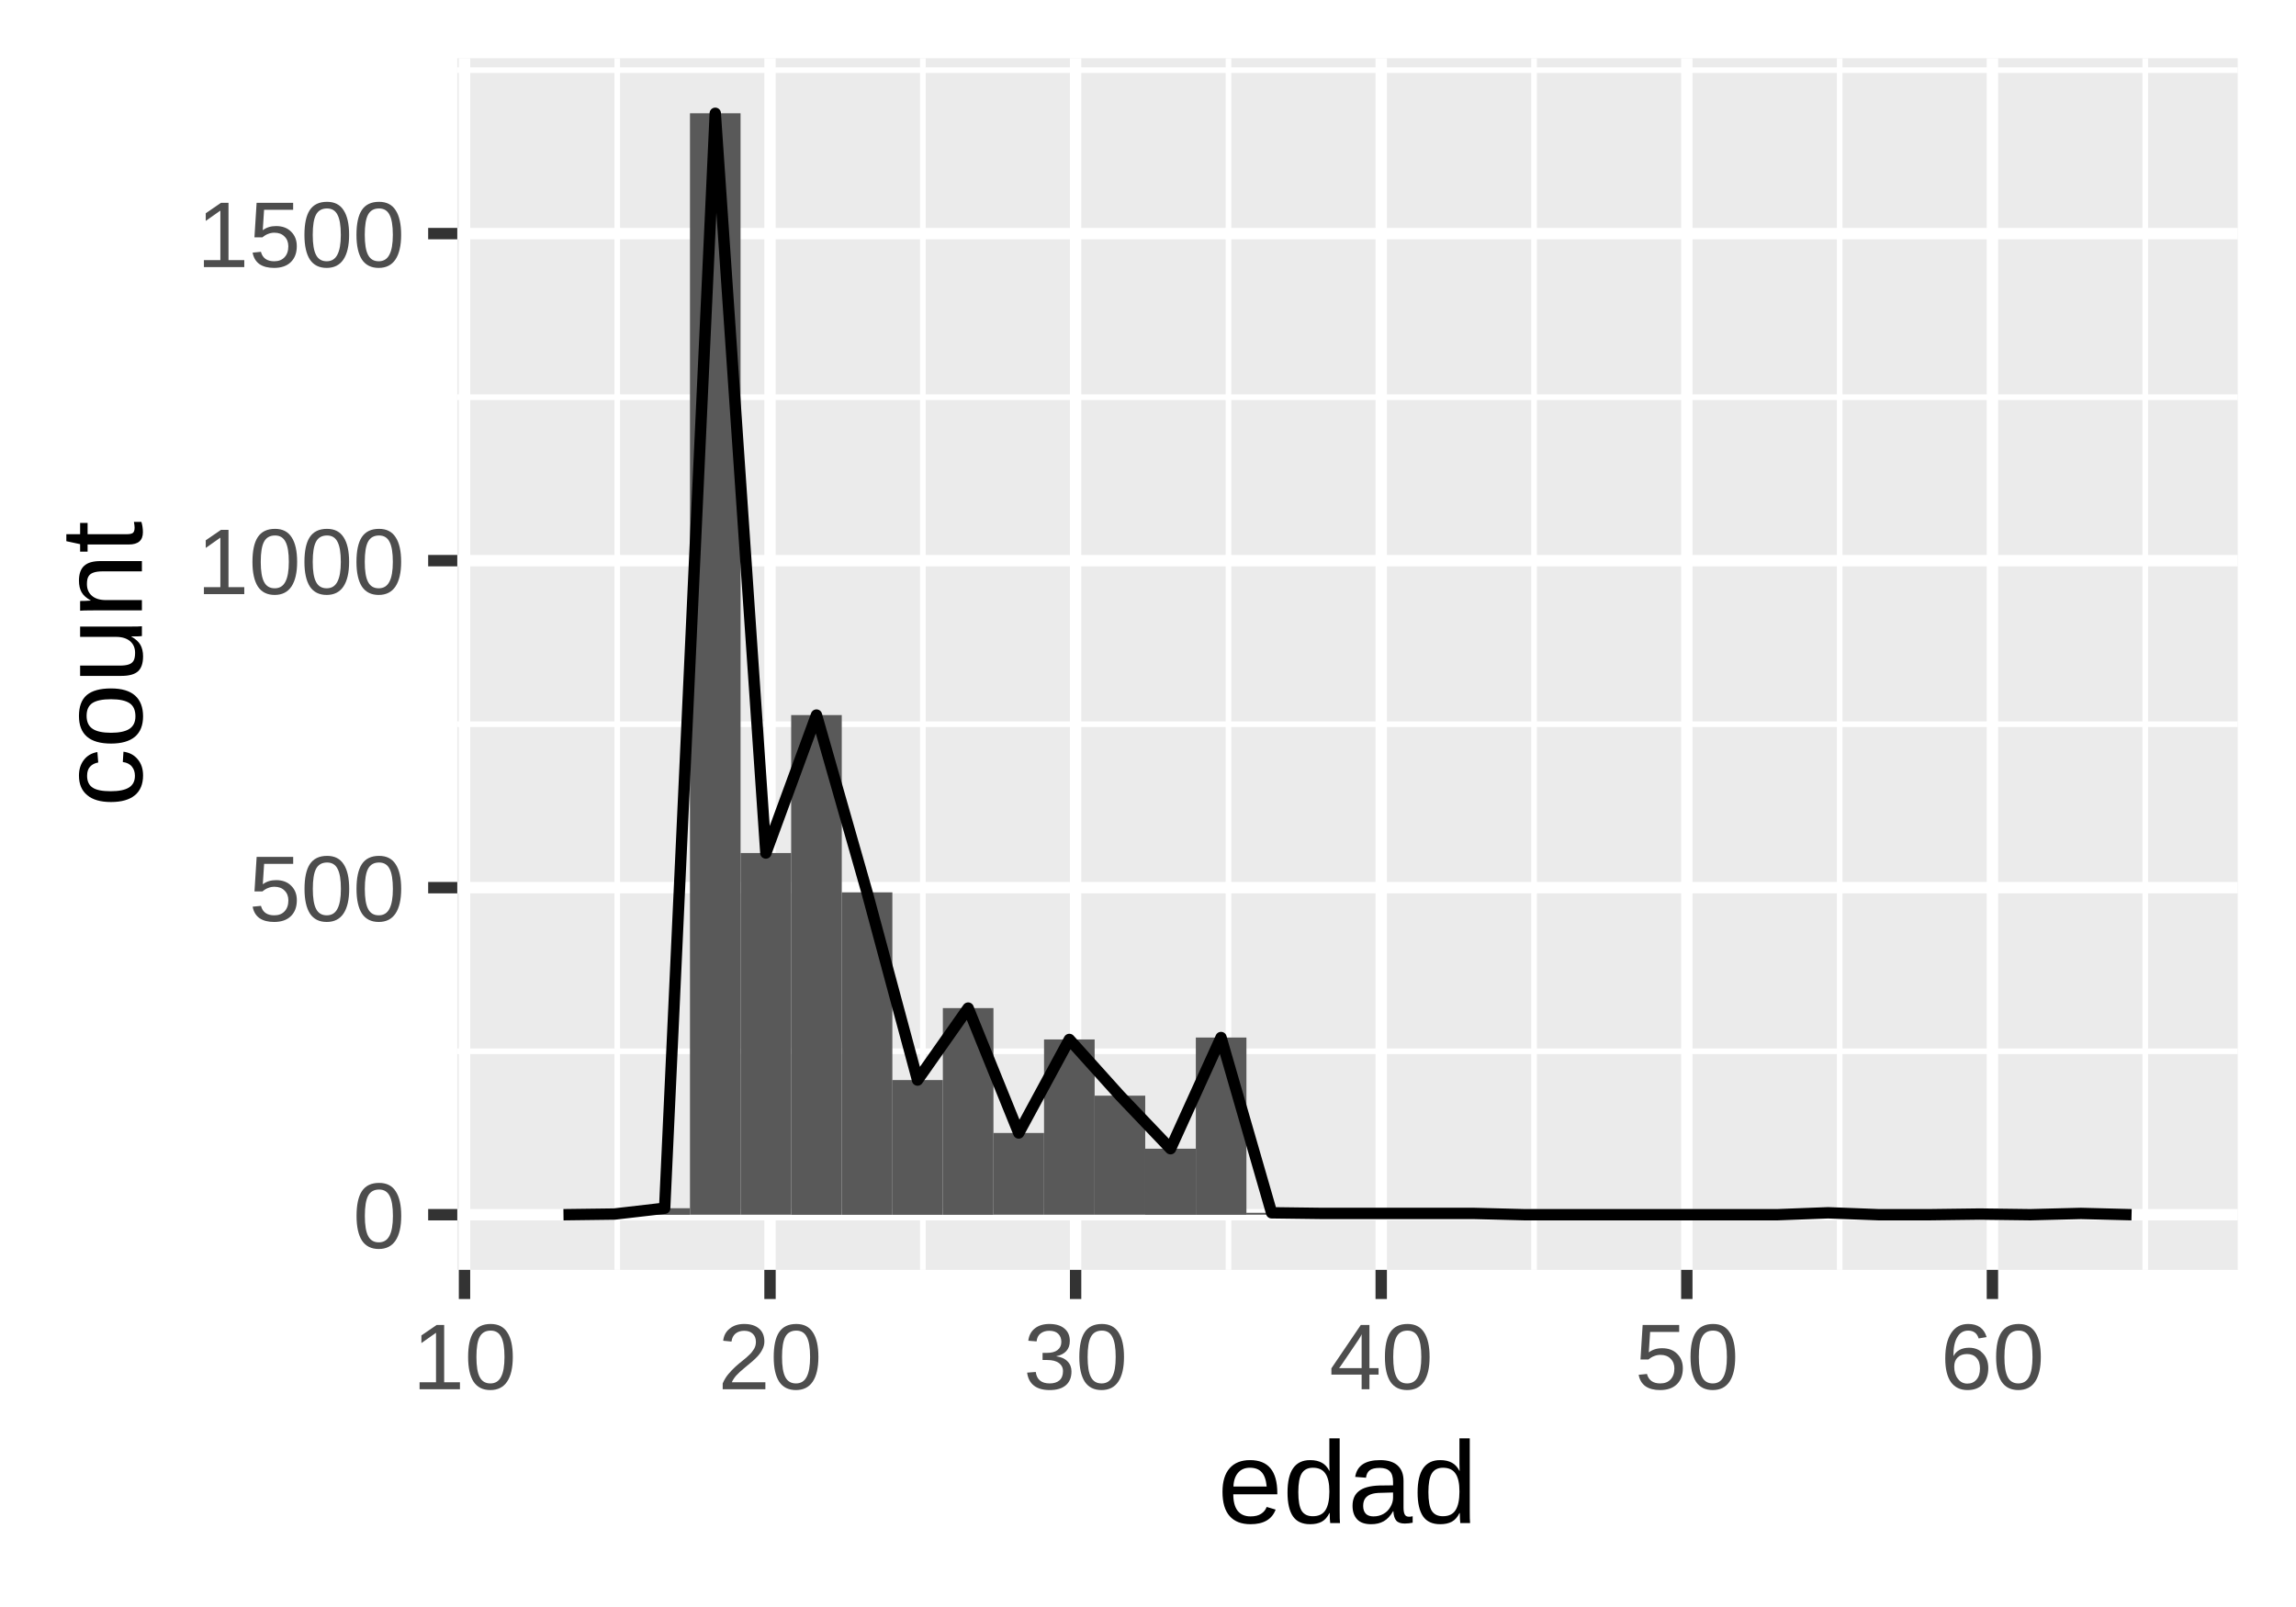
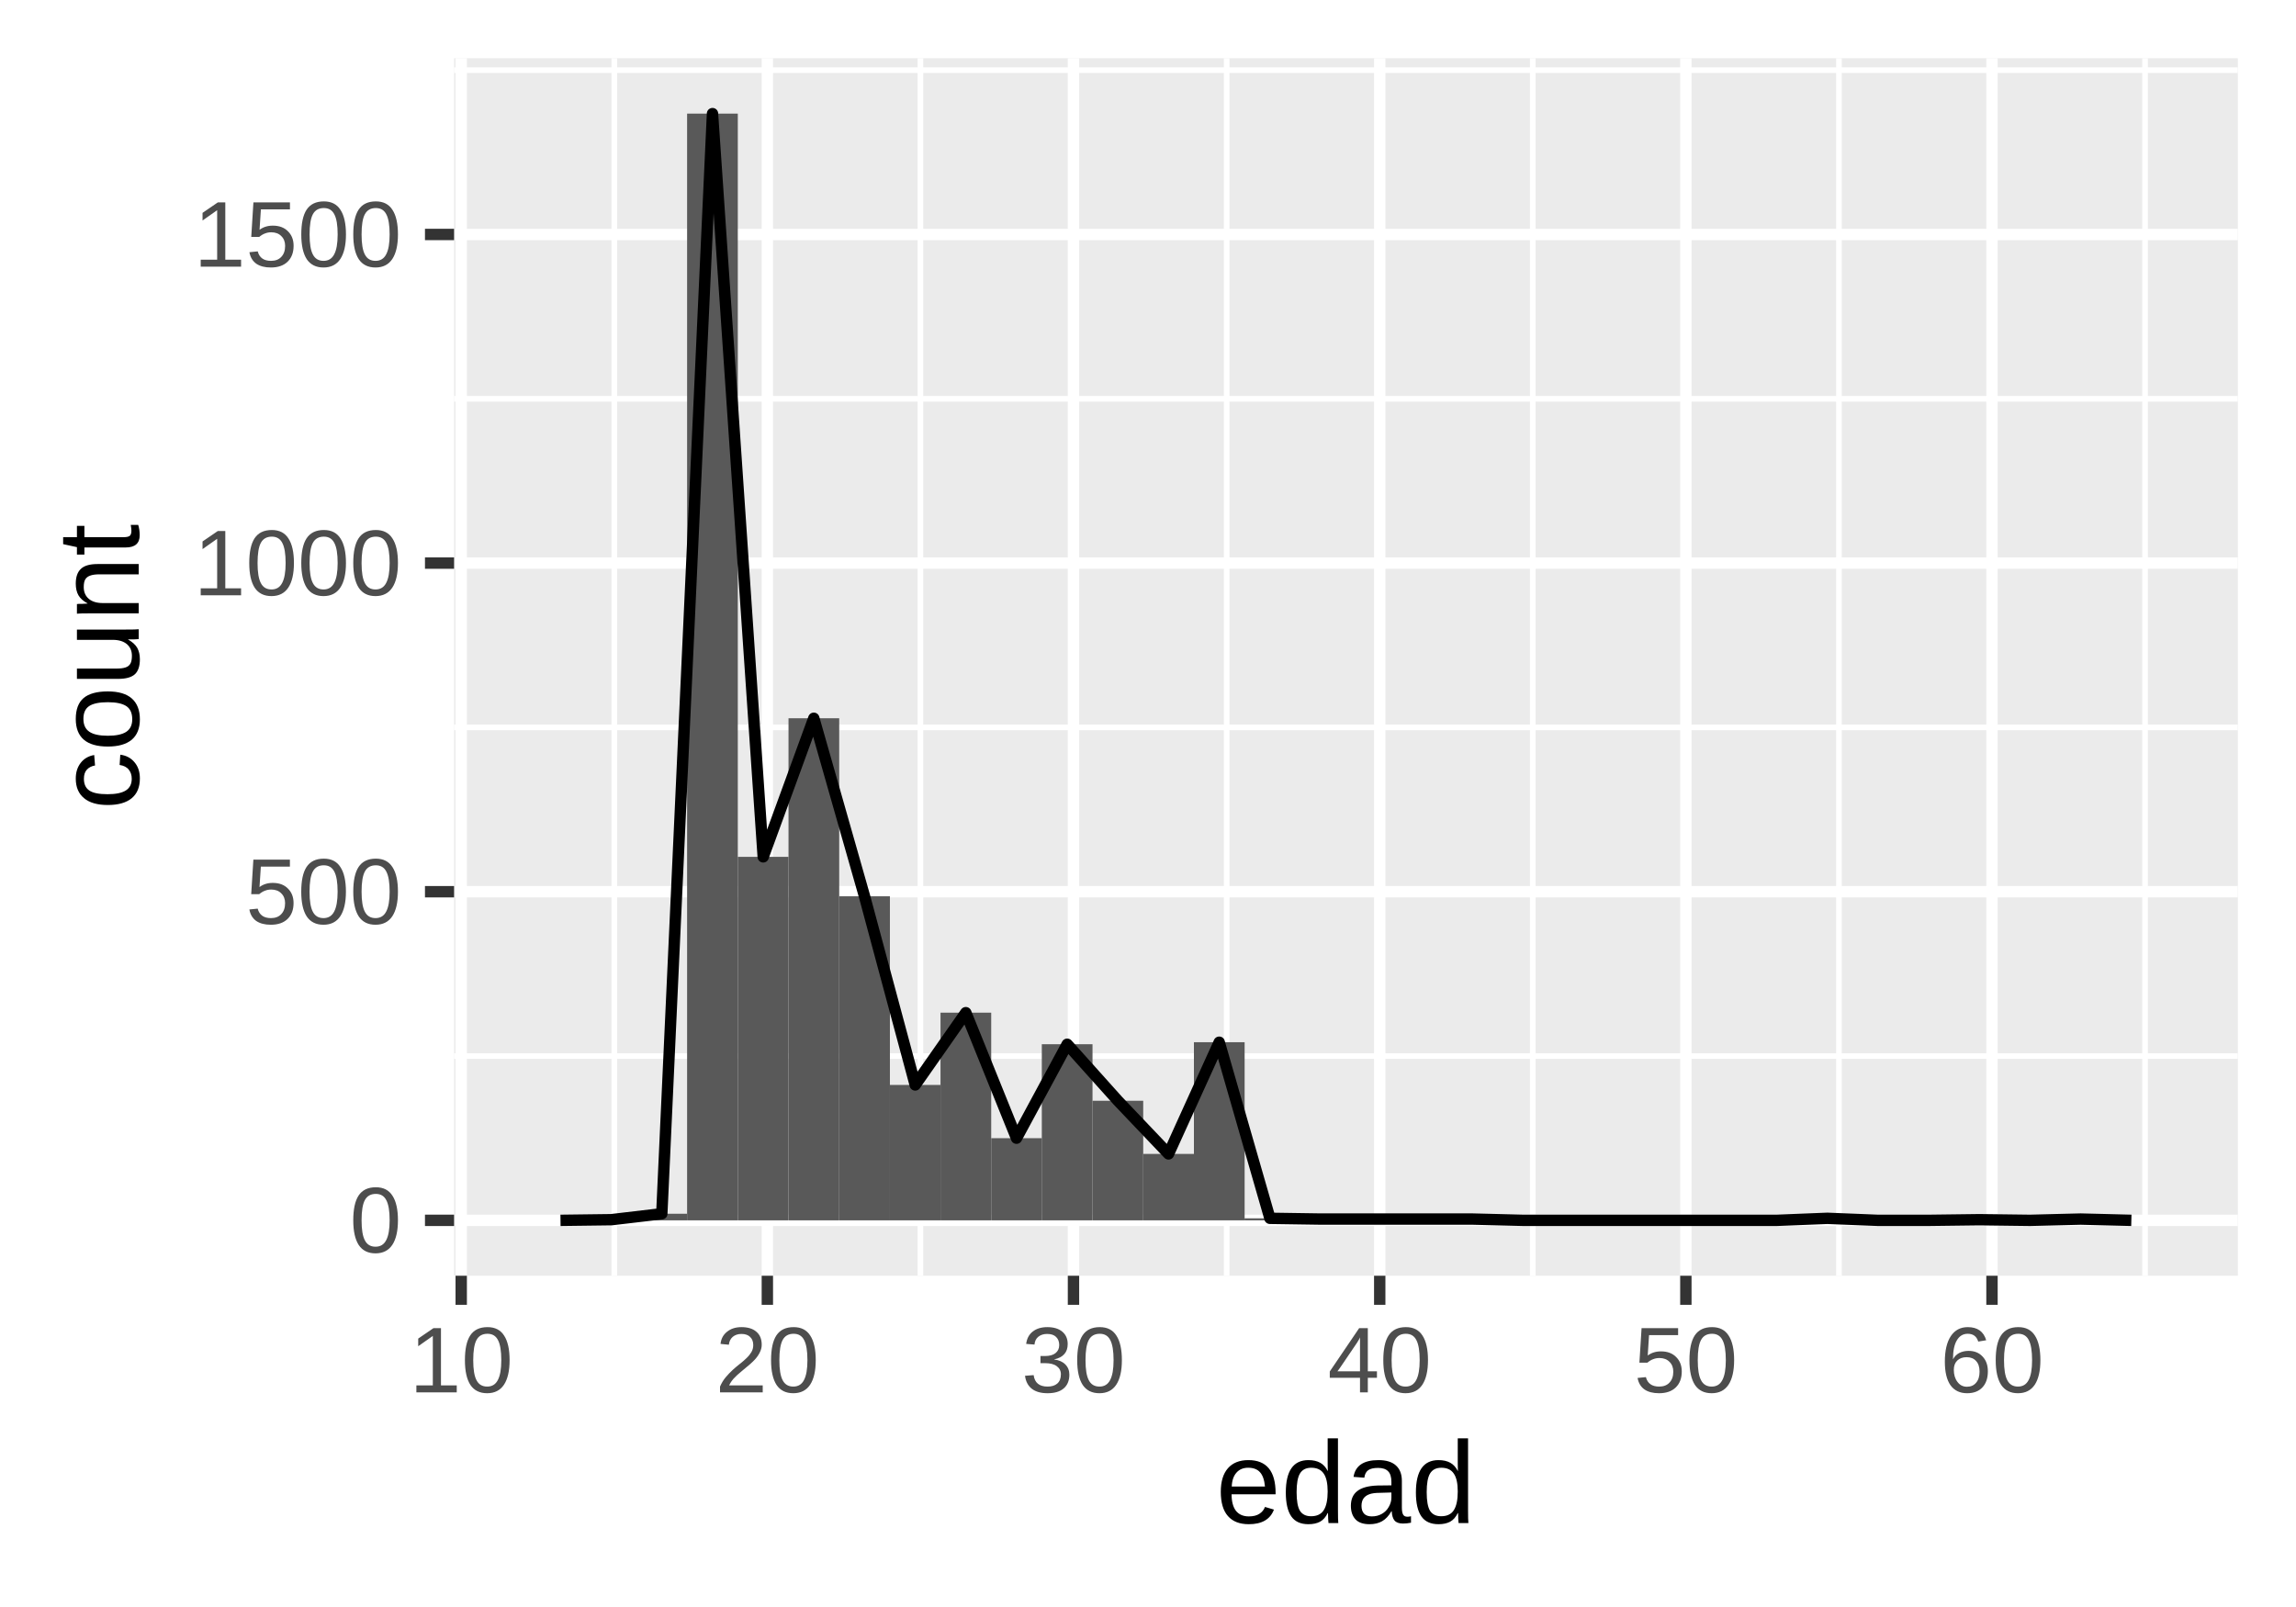
<svg xmlns="http://www.w3.org/2000/svg" viewBox="0 0 216.00 151.20">
  <defs>
    <style type="text/css">
    line, polyline, polygon, path, rect, circle {
      fill: none;
      stroke: #000000;
      stroke-linecap: round;
      stroke-linejoin: round;
      stroke-miterlimit: 10.00;
    }
  </style>
  </defs>
  <rect width="100%" height="100%" style="stroke: none; fill: #FFFFFF;" />
  <rect x="0.00" y="0.00" width="216.00" height="151.20" style="stroke-width: 1.07; stroke: #FFFFFF; fill: #FFFFFF;" />
  <defs>
-     <clipPath id="cpNDMuMDJ8MjEwLjUyfDExOS40OHw1LjQ4">
-       <rect x="43.02" y="5.48" width="167.50" height="114.00" />
+     <clipPath id="cpNDIuNzJ8MjEwLjUyfDEyMC4wM3w1LjQ4">
+       <rect x="42.72" y="5.48" width="167.81" height="114.55" />
    </clipPath>
  </defs>
-   <rect x="43.02" y="5.48" width="167.50" height="114.00" style="stroke-width: 1.07; stroke: none; fill: #EBEBEB;" clip-path="url(#cpNDMuMDJ8MjEwLjUyfDExOS40OHw1LjQ4)" />
-   <polyline points="43.02,98.91 210.52,98.91 " style="stroke-width: 0.53; stroke: #FFFFFF; stroke-linecap: butt;" clip-path="url(#cpNDMuMDJ8MjEwLjUyfDExOS40OHw1LjQ4)" />
-   <polyline points="43.02,68.14 210.52,68.14 " style="stroke-width: 0.53; stroke: #FFFFFF; stroke-linecap: butt;" clip-path="url(#cpNDMuMDJ8MjEwLjUyfDExOS40OHw1LjQ4)" />
-   <polyline points="43.02,37.37 210.52,37.37 " style="stroke-width: 0.53; stroke: #FFFFFF; stroke-linecap: butt;" clip-path="url(#cpNDMuMDJ8MjEwLjUyfDExOS40OHw1LjQ4)" />
-   <polyline points="43.02,6.60 210.52,6.60 " style="stroke-width: 0.53; stroke: #FFFFFF; stroke-linecap: butt;" clip-path="url(#cpNDMuMDJ8MjEwLjUyfDExOS40OHw1LjQ4)" />
-   <polyline points="58.07,119.48 58.07,5.48 " style="stroke-width: 0.53; stroke: #FFFFFF; stroke-linecap: butt;" clip-path="url(#cpNDMuMDJ8MjEwLjUyfDExOS40OHw1LjQ4)" />
-   <polyline points="86.82,119.48 86.82,5.48 " style="stroke-width: 0.53; stroke: #FFFFFF; stroke-linecap: butt;" clip-path="url(#cpNDMuMDJ8MjEwLjUyfDExOS40OHw1LjQ4)" />
-   <polyline points="115.57,119.48 115.57,5.48 " style="stroke-width: 0.53; stroke: #FFFFFF; stroke-linecap: butt;" clip-path="url(#cpNDMuMDJ8MjEwLjUyfDExOS40OHw1LjQ4)" />
-   <polyline points="144.32,119.48 144.32,5.48 " style="stroke-width: 0.53; stroke: #FFFFFF; stroke-linecap: butt;" clip-path="url(#cpNDMuMDJ8MjEwLjUyfDExOS40OHw1LjQ4)" />
-   <polyline points="173.07,119.48 173.07,5.48 " style="stroke-width: 0.53; stroke: #FFFFFF; stroke-linecap: butt;" clip-path="url(#cpNDMuMDJ8MjEwLjUyfDExOS40OHw1LjQ4)" />
-   <polyline points="201.82,119.48 201.82,5.48 " style="stroke-width: 0.53; stroke: #FFFFFF; stroke-linecap: butt;" clip-path="url(#cpNDMuMDJ8MjEwLjUyfDExOS40OHw1LjQ4)" />
-   <polyline points="43.02,114.29 210.52,114.29 " style="stroke-width: 1.07; stroke: #FFFFFF; stroke-linecap: butt;" clip-path="url(#cpNDMuMDJ8MjEwLjUyfDExOS40OHw1LjQ4)" />
-   <polyline points="43.02,83.52 210.52,83.52 " style="stroke-width: 1.07; stroke: #FFFFFF; stroke-linecap: butt;" clip-path="url(#cpNDMuMDJ8MjEwLjUyfDExOS40OHw1LjQ4)" />
-   <polyline points="43.02,52.75 210.52,52.75 " style="stroke-width: 1.07; stroke: #FFFFFF; stroke-linecap: butt;" clip-path="url(#cpNDMuMDJ8MjEwLjUyfDExOS40OHw1LjQ4)" />
-   <polyline points="43.02,21.98 210.52,21.98 " style="stroke-width: 1.07; stroke: #FFFFFF; stroke-linecap: butt;" clip-path="url(#cpNDMuMDJ8MjEwLjUyfDExOS40OHw1LjQ4)" />
-   <polyline points="43.70,119.48 43.70,5.48 " style="stroke-width: 1.07; stroke: #FFFFFF; stroke-linecap: butt;" clip-path="url(#cpNDMuMDJ8MjEwLjUyfDExOS40OHw1LjQ4)" />
-   <polyline points="72.44,119.48 72.44,5.48 " style="stroke-width: 1.07; stroke: #FFFFFF; stroke-linecap: butt;" clip-path="url(#cpNDMuMDJ8MjEwLjUyfDExOS40OHw1LjQ4)" />
-   <polyline points="101.19,119.48 101.19,5.48 " style="stroke-width: 1.07; stroke: #FFFFFF; stroke-linecap: butt;" clip-path="url(#cpNDMuMDJ8MjEwLjUyfDExOS40OHw1LjQ4)" />
-   <polyline points="129.94,119.48 129.94,5.48 " style="stroke-width: 1.07; stroke: #FFFFFF; stroke-linecap: butt;" clip-path="url(#cpNDMuMDJ8MjEwLjUyfDExOS40OHw1LjQ4)" />
-   <polyline points="158.69,119.48 158.69,5.48 " style="stroke-width: 1.07; stroke: #FFFFFF; stroke-linecap: butt;" clip-path="url(#cpNDMuMDJ8MjEwLjUyfDExOS40OHw1LjQ4)" />
-   <polyline points="187.44,119.48 187.44,5.48 " style="stroke-width: 1.07; stroke: #FFFFFF; stroke-linecap: butt;" clip-path="url(#cpNDMuMDJ8MjEwLjUyfDExOS40OHw1LjQ4)" />
-   <rect x="55.39" y="114.23" width="4.76" height="0.06" style="stroke-width: 1.07; stroke: none; stroke-linecap: square; stroke-linejoin: miter; fill: #595959;" clip-path="url(#cpNDMuMDJ8MjEwLjUyfDExOS40OHw1LjQ4)" />
-   <rect x="60.15" y="113.68" width="4.76" height="0.62" style="stroke-width: 1.07; stroke: none; stroke-linecap: square; stroke-linejoin: miter; fill: #595959;" clip-path="url(#cpNDMuMDJ8MjEwLjUyfDExOS40OHw1LjQ4)" />
-   <rect x="64.91" y="10.66" width="4.76" height="103.63" style="stroke-width: 1.07; stroke: none; stroke-linecap: square; stroke-linejoin: miter; fill: #595959;" clip-path="url(#cpNDMuMDJ8MjEwLjUyfDExOS40OHw1LjQ4)" />
-   <rect x="69.67" y="80.26" width="4.76" height="34.03" style="stroke-width: 1.07; stroke: none; stroke-linecap: square; stroke-linejoin: miter; fill: #595959;" clip-path="url(#cpNDMuMDJ8MjEwLjUyfDExOS40OHw1LjQ4)" />
-   <rect x="74.43" y="67.28" width="4.76" height="47.02" style="stroke-width: 1.07; stroke: none; stroke-linecap: square; stroke-linejoin: miter; fill: #595959;" clip-path="url(#cpNDMuMDJ8MjEwLjUyfDExOS40OHw1LjQ4)" />
-   <rect x="79.19" y="83.96" width="4.76" height="30.34" style="stroke-width: 1.07; stroke: none; stroke-linecap: square; stroke-linejoin: miter; fill: #595959;" clip-path="url(#cpNDMuMDJ8MjEwLjUyfDExOS40OHw1LjQ4)" />
-   <rect x="83.94" y="101.62" width="4.76" height="12.68" style="stroke-width: 1.07; stroke: none; stroke-linecap: square; stroke-linejoin: miter; fill: #595959;" clip-path="url(#cpNDMuMDJ8MjEwLjUyfDExOS40OHw1LjQ4)" />
-   <rect x="88.70" y="94.85" width="4.76" height="19.45" style="stroke-width: 1.07; stroke: none; stroke-linecap: square; stroke-linejoin: miter; fill: #595959;" clip-path="url(#cpNDMuMDJ8MjEwLjUyfDExOS40OHw1LjQ4)" />
-   <rect x="93.46" y="106.60" width="4.76" height="7.69" style="stroke-width: 1.07; stroke: none; stroke-linecap: square; stroke-linejoin: miter; fill: #595959;" clip-path="url(#cpNDMuMDJ8MjEwLjUyfDExOS40OHw1LjQ4)" />
-   <rect x="98.22" y="97.80" width="4.76" height="16.49" style="stroke-width: 1.07; stroke: none; stroke-linecap: square; stroke-linejoin: miter; fill: #595959;" clip-path="url(#cpNDMuMDJ8MjEwLjUyfDExOS40OHw1LjQ4)" />
-   <rect x="102.98" y="103.09" width="4.76" height="11.20" style="stroke-width: 1.07; stroke: none; stroke-linecap: square; stroke-linejoin: miter; fill: #595959;" clip-path="url(#cpNDMuMDJ8MjEwLjUyfDExOS40OHw1LjQ4)" />
-   <rect x="107.74" y="108.08" width="4.76" height="6.22" style="stroke-width: 1.07; stroke: none; stroke-linecap: square; stroke-linejoin: miter; fill: #595959;" clip-path="url(#cpNDMuMDJ8MjEwLjUyfDExOS40OHw1LjQ4)" />
-   <rect x="112.50" y="97.62" width="4.76" height="16.68" style="stroke-width: 1.07; stroke: none; stroke-linecap: square; stroke-linejoin: miter; fill: #595959;" clip-path="url(#cpNDMuMDJ8MjEwLjUyfDExOS40OHw1LjQ4)" />
-   <rect x="117.25" y="114.11" width="4.76" height="0.18" style="stroke-width: 1.07; stroke: none; stroke-linecap: square; stroke-linejoin: miter; fill: #595959;" clip-path="url(#cpNDMuMDJ8MjEwLjUyfDExOS40OHw1LjQ4)" />
-   <rect x="122.01" y="114.17" width="4.76" height="0.12" style="stroke-width: 1.07; stroke: none; stroke-linecap: square; stroke-linejoin: miter; fill: #595959;" clip-path="url(#cpNDMuMDJ8MjEwLjUyfDExOS40OHw1LjQ4)" />
-   <rect x="126.77" y="114.17" width="4.76" height="0.12" style="stroke-width: 1.07; stroke: none; stroke-linecap: square; stroke-linejoin: miter; fill: #595959;" clip-path="url(#cpNDMuMDJ8MjEwLjUyfDExOS40OHw1LjQ4)" />
-   <rect x="131.53" y="114.17" width="4.76" height="0.12" style="stroke-width: 1.07; stroke: none; stroke-linecap: square; stroke-linejoin: miter; fill: #595959;" clip-path="url(#cpNDMuMDJ8MjEwLjUyfDExOS40OHw1LjQ4)" />
-   <rect x="136.29" y="114.17" width="4.76" height="0.12" style="stroke-width: 1.07; stroke: none; stroke-linecap: square; stroke-linejoin: miter; fill: #595959;" clip-path="url(#cpNDMuMDJ8MjEwLjUyfDExOS40OHw1LjQ4)" />
-   <rect x="141.05" y="114.29" width="4.76" height="0.00" style="stroke-width: 1.07; stroke: none; stroke-linecap: square; stroke-linejoin: miter; fill: #595959;" clip-path="url(#cpNDMuMDJ8MjEwLjUyfDExOS40OHw1LjQ4)" />
-   <rect x="145.80" y="114.29" width="4.76" height="0.00" style="stroke-width: 1.07; stroke: none; stroke-linecap: square; stroke-linejoin: miter; fill: #595959;" clip-path="url(#cpNDMuMDJ8MjEwLjUyfDExOS40OHw1LjQ4)" />
-   <rect x="150.56" y="114.29" width="4.76" height="0.00" style="stroke-width: 1.07; stroke: none; stroke-linecap: square; stroke-linejoin: miter; fill: #595959;" clip-path="url(#cpNDMuMDJ8MjEwLjUyfDExOS40OHw1LjQ4)" />
-   <rect x="155.32" y="114.29" width="4.76" height="0.00" style="stroke-width: 1.07; stroke: none; stroke-linecap: square; stroke-linejoin: miter; fill: #595959;" clip-path="url(#cpNDMuMDJ8MjEwLjUyfDExOS40OHw1LjQ4)" />
-   <rect x="160.08" y="114.29" width="4.76" height="0.00" style="stroke-width: 1.07; stroke: none; stroke-linecap: square; stroke-linejoin: miter; fill: #595959;" clip-path="url(#cpNDMuMDJ8MjEwLjUyfDExOS40OHw1LjQ4)" />
-   <rect x="164.84" y="114.29" width="4.76" height="0.00" style="stroke-width: 1.07; stroke: none; stroke-linecap: square; stroke-linejoin: miter; fill: #595959;" clip-path="url(#cpNDMuMDJ8MjEwLjUyfDExOS40OHw1LjQ4)" />
-   <rect x="169.60" y="114.11" width="4.76" height="0.18" style="stroke-width: 1.07; stroke: none; stroke-linecap: square; stroke-linejoin: miter; fill: #595959;" clip-path="url(#cpNDMuMDJ8MjEwLjUyfDExOS40OHw1LjQ4)" />
-   <rect x="174.36" y="114.29" width="4.76" height="0.00" style="stroke-width: 1.07; stroke: none; stroke-linecap: square; stroke-linejoin: miter; fill: #595959;" clip-path="url(#cpNDMuMDJ8MjEwLjUyfDExOS40OHw1LjQ4)" />
-   <rect x="179.11" y="114.29" width="4.76" height="0.00" style="stroke-width: 1.07; stroke: none; stroke-linecap: square; stroke-linejoin: miter; fill: #595959;" clip-path="url(#cpNDMuMDJ8MjEwLjUyfDExOS40OHw1LjQ4)" />
-   <rect x="183.87" y="114.23" width="4.76" height="0.06" style="stroke-width: 1.07; stroke: none; stroke-linecap: square; stroke-linejoin: miter; fill: #595959;" clip-path="url(#cpNDMuMDJ8MjEwLjUyfDExOS40OHw1LjQ4)" />
-   <rect x="188.63" y="114.29" width="4.76" height="0.00" style="stroke-width: 1.07; stroke: none; stroke-linecap: square; stroke-linejoin: miter; fill: #595959;" clip-path="url(#cpNDMuMDJ8MjEwLjUyfDExOS40OHw1LjQ4)" />
-   <rect x="193.39" y="114.17" width="4.76" height="0.12" style="stroke-width: 1.07; stroke: none; stroke-linecap: square; stroke-linejoin: miter; fill: #595959;" clip-path="url(#cpNDMuMDJ8MjEwLjUyfDExOS40OHw1LjQ4)" />
-   <polyline points="53.01,114.29 57.77,114.23 62.53,113.68 67.29,10.66 72.05,80.26 76.81,67.28 81.57,83.96 86.32,101.62 91.08,94.85 95.84,106.60 100.60,97.80 105.36,103.09 110.12,108.08 114.87,97.62 119.63,114.11 124.39,114.17 129.15,114.17 133.91,114.17 138.67,114.17 143.43,114.29 148.18,114.29 152.94,114.29 157.70,114.29 162.46,114.29 167.22,114.29 171.98,114.11 176.74,114.29 181.49,114.29 186.25,114.23 191.01,114.29 195.77,114.17 200.53,114.29 " style="stroke-width: 1.07; stroke-linecap: butt;" clip-path="url(#cpNDMuMDJ8MjEwLjUyfDExOS40OHw1LjQ4)" />
+   <rect x="42.72" y="5.48" width="167.81" height="114.55" style="stroke-width: 1.07; stroke: none; fill: #EBEBEB;" clip-path="url(#cpNDIuNzJ8MjEwLjUyfDEyMC4wM3w1LjQ4)" />
+   <polyline points="42.72,99.36 210.52,99.36 " style="stroke-width: 0.53; stroke: #FFFFFF; stroke-linecap: butt;" clip-path="url(#cpNDIuNzJ8MjEwLjUyfDEyMC4wM3w1LjQ4)" />
+   <polyline points="42.72,68.44 210.52,68.44 " style="stroke-width: 0.53; stroke: #FFFFFF; stroke-linecap: butt;" clip-path="url(#cpNDIuNzJ8MjEwLjUyfDEyMC4wM3w1LjQ4)" />
+   <polyline points="42.72,37.52 210.52,37.52 " style="stroke-width: 0.53; stroke: #FFFFFF; stroke-linecap: butt;" clip-path="url(#cpNDIuNzJ8MjEwLjUyfDEyMC4wM3w1LjQ4)" />
+   <polyline points="42.72,6.60 210.52,6.60 " style="stroke-width: 0.53; stroke: #FFFFFF; stroke-linecap: butt;" clip-path="url(#cpNDIuNzJ8MjEwLjUyfDEyMC4wM3w1LjQ4)" />
+   <polyline points="57.79,120.03 57.79,5.48 " style="stroke-width: 0.53; stroke: #FFFFFF; stroke-linecap: butt;" clip-path="url(#cpNDIuNzJ8MjEwLjUyfDEyMC4wM3w1LjQ4)" />
+   <polyline points="86.59,120.03 86.59,5.48 " style="stroke-width: 0.53; stroke: #FFFFFF; stroke-linecap: butt;" clip-path="url(#cpNDIuNzJ8MjEwLjUyfDEyMC4wM3w1LjQ4)" />
+   <polyline points="115.40,120.03 115.40,5.48 " style="stroke-width: 0.53; stroke: #FFFFFF; stroke-linecap: butt;" clip-path="url(#cpNDIuNzJ8MjEwLjUyfDEyMC4wM3w1LjQ4)" />
+   <polyline points="144.20,120.03 144.20,5.48 " style="stroke-width: 0.53; stroke: #FFFFFF; stroke-linecap: butt;" clip-path="url(#cpNDIuNzJ8MjEwLjUyfDEyMC4wM3w1LjQ4)" />
+   <polyline points="173.00,120.03 173.00,5.48 " style="stroke-width: 0.53; stroke: #FFFFFF; stroke-linecap: butt;" clip-path="url(#cpNDIuNzJ8MjEwLjUyfDEyMC4wM3w1LjQ4)" />
+   <polyline points="201.80,120.03 201.80,5.48 " style="stroke-width: 0.53; stroke: #FFFFFF; stroke-linecap: butt;" clip-path="url(#cpNDIuNzJ8MjEwLjUyfDEyMC4wM3w1LjQ4)" />
+   <polyline points="42.72,114.82 210.52,114.82 " style="stroke-width: 1.07; stroke: #FFFFFF; stroke-linecap: butt;" clip-path="url(#cpNDIuNzJ8MjEwLjUyfDEyMC4wM3w1LjQ4)" />
+   <polyline points="42.72,83.90 210.52,83.90 " style="stroke-width: 1.07; stroke: #FFFFFF; stroke-linecap: butt;" clip-path="url(#cpNDIuNzJ8MjEwLjUyfDEyMC4wM3w1LjQ4)" />
+   <polyline points="42.72,52.98 210.52,52.98 " style="stroke-width: 1.07; stroke: #FFFFFF; stroke-linecap: butt;" clip-path="url(#cpNDIuNzJ8MjEwLjUyfDEyMC4wM3w1LjQ4)" />
+   <polyline points="42.72,22.06 210.52,22.06 " style="stroke-width: 1.07; stroke: #FFFFFF; stroke-linecap: butt;" clip-path="url(#cpNDIuNzJ8MjEwLjUyfDEyMC4wM3w1LjQ4)" />
+   <polyline points="43.39,120.03 43.39,5.48 " style="stroke-width: 1.07; stroke: #FFFFFF; stroke-linecap: butt;" clip-path="url(#cpNDIuNzJ8MjEwLjUyfDEyMC4wM3w1LjQ4)" />
+   <polyline points="72.19,120.03 72.19,5.48 " style="stroke-width: 1.07; stroke: #FFFFFF; stroke-linecap: butt;" clip-path="url(#cpNDIuNzJ8MjEwLjUyfDEyMC4wM3w1LjQ4)" />
+   <polyline points="100.99,120.03 100.99,5.48 " style="stroke-width: 1.07; stroke: #FFFFFF; stroke-linecap: butt;" clip-path="url(#cpNDIuNzJ8MjEwLjUyfDEyMC4wM3w1LjQ4)" />
+   <polyline points="129.80,120.03 129.80,5.48 " style="stroke-width: 1.07; stroke: #FFFFFF; stroke-linecap: butt;" clip-path="url(#cpNDIuNzJ8MjEwLjUyfDEyMC4wM3w1LjQ4)" />
+   <polyline points="158.60,120.03 158.60,5.48 " style="stroke-width: 1.07; stroke: #FFFFFF; stroke-linecap: butt;" clip-path="url(#cpNDIuNzJ8MjEwLjUyfDEyMC4wM3w1LjQ4)" />
+   <polyline points="187.40,120.03 187.40,5.48 " style="stroke-width: 1.07; stroke: #FFFFFF; stroke-linecap: butt;" clip-path="url(#cpNDIuNzJ8MjEwLjUyfDEyMC4wM3w1LjQ4)" />
+   <rect x="55.11" y="114.76" width="4.77" height="0.06" style="stroke-width: 1.07; stroke: none; stroke-linecap: square; stroke-linejoin: miter; fill: #595959;" clip-path="url(#cpNDIuNzJ8MjEwLjUyfDEyMC4wM3w1LjQ4)" />
+   <rect x="59.88" y="114.20" width="4.77" height="0.62" style="stroke-width: 1.07; stroke: none; stroke-linecap: square; stroke-linejoin: miter; fill: #595959;" clip-path="url(#cpNDIuNzJ8MjEwLjUyfDEyMC4wM3w1LjQ4)" />
+   <rect x="64.64" y="10.69" width="4.77" height="104.13" style="stroke-width: 1.07; stroke: none; stroke-linecap: square; stroke-linejoin: miter; fill: #595959;" clip-path="url(#cpNDIuNzJ8MjEwLjUyfDEyMC4wM3w1LjQ4)" />
+   <rect x="69.41" y="80.62" width="4.77" height="34.20" style="stroke-width: 1.07; stroke: none; stroke-linecap: square; stroke-linejoin: miter; fill: #595959;" clip-path="url(#cpNDIuNzJ8MjEwLjUyfDEyMC4wM3w1LjQ4)" />
+   <rect x="74.18" y="67.58" width="4.77" height="47.24" style="stroke-width: 1.07; stroke: none; stroke-linecap: square; stroke-linejoin: miter; fill: #595959;" clip-path="url(#cpNDIuNzJ8MjEwLjUyfDEyMC4wM3w1LjQ4)" />
+   <rect x="78.95" y="84.33" width="4.77" height="30.49" style="stroke-width: 1.07; stroke: none; stroke-linecap: square; stroke-linejoin: miter; fill: #595959;" clip-path="url(#cpNDIuNzJ8MjEwLjUyfDEyMC4wM3w1LjQ4)" />
+   <rect x="83.71" y="102.08" width="4.77" height="12.74" style="stroke-width: 1.07; stroke: none; stroke-linecap: square; stroke-linejoin: miter; fill: #595959;" clip-path="url(#cpNDIuNzJ8MjEwLjUyfDEyMC4wM3w1LjQ4)" />
+   <rect x="88.48" y="95.28" width="4.77" height="19.54" style="stroke-width: 1.07; stroke: none; stroke-linecap: square; stroke-linejoin: miter; fill: #595959;" clip-path="url(#cpNDIuNzJ8MjEwLjUyfDEyMC4wM3w1LjQ4)" />
+   <rect x="93.25" y="107.09" width="4.77" height="7.73" style="stroke-width: 1.07; stroke: none; stroke-linecap: square; stroke-linejoin: miter; fill: #595959;" clip-path="url(#cpNDIuNzJ8MjEwLjUyfDEyMC4wM3w1LjQ4)" />
+   <rect x="98.01" y="98.25" width="4.77" height="16.57" style="stroke-width: 1.07; stroke: none; stroke-linecap: square; stroke-linejoin: miter; fill: #595959;" clip-path="url(#cpNDIuNzJ8MjEwLjUyfDEyMC4wM3w1LjQ4)" />
+   <rect x="102.78" y="103.57" width="4.77" height="11.25" style="stroke-width: 1.07; stroke: none; stroke-linecap: square; stroke-linejoin: miter; fill: #595959;" clip-path="url(#cpNDIuNzJ8MjEwLjUyfDEyMC4wM3w1LjQ4)" />
+   <rect x="107.55" y="108.57" width="4.77" height="6.25" style="stroke-width: 1.07; stroke: none; stroke-linecap: square; stroke-linejoin: miter; fill: #595959;" clip-path="url(#cpNDIuNzJ8MjEwLjUyfDEyMC4wM3w1LjQ4)" />
+   <rect x="112.32" y="98.06" width="4.77" height="16.76" style="stroke-width: 1.07; stroke: none; stroke-linecap: square; stroke-linejoin: miter; fill: #595959;" clip-path="url(#cpNDIuNzJ8MjEwLjUyfDEyMC4wM3w1LjQ4)" />
+   <rect x="117.08" y="114.63" width="4.77" height="0.19" style="stroke-width: 1.07; stroke: none; stroke-linecap: square; stroke-linejoin: miter; fill: #595959;" clip-path="url(#cpNDIuNzJ8MjEwLjUyfDEyMC4wM3w1LjQ4)" />
+   <rect x="121.85" y="114.70" width="4.77" height="0.12" style="stroke-width: 1.07; stroke: none; stroke-linecap: square; stroke-linejoin: miter; fill: #595959;" clip-path="url(#cpNDIuNzJ8MjEwLjUyfDEyMC4wM3w1LjQ4)" />
+   <rect x="126.62" y="114.70" width="4.77" height="0.12" style="stroke-width: 1.07; stroke: none; stroke-linecap: square; stroke-linejoin: miter; fill: #595959;" clip-path="url(#cpNDIuNzJ8MjEwLjUyfDEyMC4wM3w1LjQ4)" />
+   <rect x="131.39" y="114.70" width="4.77" height="0.12" style="stroke-width: 1.07; stroke: none; stroke-linecap: square; stroke-linejoin: miter; fill: #595959;" clip-path="url(#cpNDIuNzJ8MjEwLjUyfDEyMC4wM3w1LjQ4)" />
+   <rect x="136.15" y="114.70" width="4.77" height="0.12" style="stroke-width: 1.07; stroke: none; stroke-linecap: square; stroke-linejoin: miter; fill: #595959;" clip-path="url(#cpNDIuNzJ8MjEwLjUyfDEyMC4wM3w1LjQ4)" />
+   <rect x="140.92" y="114.82" width="4.77" height="0.00" style="stroke-width: 1.07; stroke: none; stroke-linecap: square; stroke-linejoin: miter; fill: #595959;" clip-path="url(#cpNDIuNzJ8MjEwLjUyfDEyMC4wM3w1LjQ4)" />
+   <rect x="145.69" y="114.82" width="4.77" height="0.00" style="stroke-width: 1.07; stroke: none; stroke-linecap: square; stroke-linejoin: miter; fill: #595959;" clip-path="url(#cpNDIuNzJ8MjEwLjUyfDEyMC4wM3w1LjQ4)" />
+   <rect x="150.45" y="114.82" width="4.77" height="0.00" style="stroke-width: 1.07; stroke: none; stroke-linecap: square; stroke-linejoin: miter; fill: #595959;" clip-path="url(#cpNDIuNzJ8MjEwLjUyfDEyMC4wM3w1LjQ4)" />
+   <rect x="155.22" y="114.82" width="4.77" height="0.00" style="stroke-width: 1.07; stroke: none; stroke-linecap: square; stroke-linejoin: miter; fill: #595959;" clip-path="url(#cpNDIuNzJ8MjEwLjUyfDEyMC4wM3w1LjQ4)" />
+   <rect x="159.99" y="114.82" width="4.77" height="0.00" style="stroke-width: 1.07; stroke: none; stroke-linecap: square; stroke-linejoin: miter; fill: #595959;" clip-path="url(#cpNDIuNzJ8MjEwLjUyfDEyMC4wM3w1LjQ4)" />
+   <rect x="164.76" y="114.82" width="4.77" height="0.00" style="stroke-width: 1.07; stroke: none; stroke-linecap: square; stroke-linejoin: miter; fill: #595959;" clip-path="url(#cpNDIuNzJ8MjEwLjUyfDEyMC4wM3w1LjQ4)" />
+   <rect x="169.52" y="114.63" width="4.77" height="0.19" style="stroke-width: 1.07; stroke: none; stroke-linecap: square; stroke-linejoin: miter; fill: #595959;" clip-path="url(#cpNDIuNzJ8MjEwLjUyfDEyMC4wM3w1LjQ4)" />
+   <rect x="174.29" y="114.82" width="4.77" height="0.00" style="stroke-width: 1.07; stroke: none; stroke-linecap: square; stroke-linejoin: miter; fill: #595959;" clip-path="url(#cpNDIuNzJ8MjEwLjUyfDEyMC4wM3w1LjQ4)" />
+   <rect x="179.06" y="114.82" width="4.77" height="0.00" style="stroke-width: 1.07; stroke: none; stroke-linecap: square; stroke-linejoin: miter; fill: #595959;" clip-path="url(#cpNDIuNzJ8MjEwLjUyfDEyMC4wM3w1LjQ4)" />
+   <rect x="183.82" y="114.76" width="4.77" height="0.06" style="stroke-width: 1.07; stroke: none; stroke-linecap: square; stroke-linejoin: miter; fill: #595959;" clip-path="url(#cpNDIuNzJ8MjEwLjUyfDEyMC4wM3w1LjQ4)" />
+   <rect x="188.59" y="114.82" width="4.77" height="0.00" style="stroke-width: 1.07; stroke: none; stroke-linecap: square; stroke-linejoin: miter; fill: #595959;" clip-path="url(#cpNDIuNzJ8MjEwLjUyfDEyMC4wM3w1LjQ4)" />
+   <rect x="193.36" y="114.70" width="4.77" height="0.12" style="stroke-width: 1.07; stroke: none; stroke-linecap: square; stroke-linejoin: miter; fill: #595959;" clip-path="url(#cpNDIuNzJ8MjEwLjUyfDEyMC4wM3w1LjQ4)" />
+   <polyline points="52.73,114.82 57.49,114.76 62.26,114.20 67.03,10.69 71.80,80.62 76.56,67.58 81.33,84.33 86.10,102.08 90.86,95.28 95.63,107.09 100.40,98.25 105.17,103.57 109.93,108.57 114.70,98.06 119.47,114.63 124.23,114.70 129.00,114.70 133.77,114.70 138.54,114.70 143.30,114.82 148.07,114.82 152.84,114.82 157.60,114.82 162.37,114.82 167.14,114.82 171.91,114.63 176.67,114.82 181.44,114.82 186.21,114.76 190.98,114.82 195.74,114.70 200.51,114.82 " style="stroke-width: 1.07; stroke-linecap: butt;" clip-path="url(#cpNDIuNzJ8MjEwLjUyfDEyMC4wM3w1LjQ4)" />
  <defs>
    <clipPath id="cpMC4wMHwyMTYuMDB8MTUxLjIwfDAuMDA=">
      <rect x="0.00" y="0.00" width="216.00" height="151.20" />
    </clipPath>
  </defs>
  <g clip-path="url(#cpMC4wMHwyMTYuMDB8MTUxLjIwfDAuMDA=)">
-     <text x="33.20" y="117.44" style="font-size: 8.80px; fill: #4D4D4D; font-family: Arial;" textLength="4.89px" lengthAdjust="spacingAndGlyphs">0</text>
+     <text x="32.89" y="117.85" style="font-size: 8.80px; fill: #4D4D4D; font-family: Arimo;" textLength="4.89px" lengthAdjust="spacingAndGlyphs">0</text>
  </g>
  <g clip-path="url(#cpMC4wMHwyMTYuMDB8MTUxLjIwfDAuMDA=)">
-     <text x="23.41" y="86.67" style="font-size: 8.80px; fill: #4D4D4D; font-family: Arial;" textLength="14.68px" lengthAdjust="spacingAndGlyphs">500</text>
+     <text x="23.10" y="86.93" style="font-size: 8.80px; fill: #4D4D4D; font-family: Arimo;" textLength="14.68px" lengthAdjust="spacingAndGlyphs">500</text>
  </g>
  <g clip-path="url(#cpMC4wMHwyMTYuMDB8MTUxLjIwfDAuMDA=)">
-     <text x="18.51" y="55.90" style="font-size: 8.80px; fill: #4D4D4D; font-family: Arial;" textLength="19.58px" lengthAdjust="spacingAndGlyphs">1000</text>
+     <text x="18.21" y="56.01" style="font-size: 8.80px; fill: #4D4D4D; font-family: Arimo;" textLength="19.58px" lengthAdjust="spacingAndGlyphs">1000</text>
  </g>
  <g clip-path="url(#cpMC4wMHwyMTYuMDB8MTUxLjIwfDAuMDA=)">
-     <text x="18.51" y="25.13" style="font-size: 8.80px; fill: #4D4D4D; font-family: Arial;" textLength="19.58px" lengthAdjust="spacingAndGlyphs">1500</text>
+     <text x="18.21" y="25.09" style="font-size: 8.80px; fill: #4D4D4D; font-family: Arimo;" textLength="19.58px" lengthAdjust="spacingAndGlyphs">1500</text>
  </g>
-   <polyline points="40.28,114.29 43.02,114.29 " style="stroke-width: 1.07; stroke: #333333; stroke-linecap: butt;" clip-path="url(#cpMC4wMHwyMTYuMDB8MTUxLjIwfDAuMDA=)" />
-   <polyline points="40.28,83.52 43.02,83.52 " style="stroke-width: 1.07; stroke: #333333; stroke-linecap: butt;" clip-path="url(#cpMC4wMHwyMTYuMDB8MTUxLjIwfDAuMDA=)" />
-   <polyline points="40.28,52.75 43.02,52.75 " style="stroke-width: 1.07; stroke: #333333; stroke-linecap: butt;" clip-path="url(#cpMC4wMHwyMTYuMDB8MTUxLjIwfDAuMDA=)" />
-   <polyline points="40.28,21.98 43.02,21.98 " style="stroke-width: 1.07; stroke: #333333; stroke-linecap: butt;" clip-path="url(#cpMC4wMHwyMTYuMDB8MTUxLjIwfDAuMDA=)" />
-   <polyline points="43.70,122.22 43.70,119.48 " style="stroke-width: 1.07; stroke: #333333; stroke-linecap: butt;" clip-path="url(#cpMC4wMHwyMTYuMDB8MTUxLjIwfDAuMDA=)" />
-   <polyline points="72.44,122.22 72.44,119.48 " style="stroke-width: 1.07; stroke: #333333; stroke-linecap: butt;" clip-path="url(#cpMC4wMHwyMTYuMDB8MTUxLjIwfDAuMDA=)" />
-   <polyline points="101.19,122.22 101.19,119.48 " style="stroke-width: 1.07; stroke: #333333; stroke-linecap: butt;" clip-path="url(#cpMC4wMHwyMTYuMDB8MTUxLjIwfDAuMDA=)" />
-   <polyline points="129.94,122.22 129.94,119.48 " style="stroke-width: 1.07; stroke: #333333; stroke-linecap: butt;" clip-path="url(#cpMC4wMHwyMTYuMDB8MTUxLjIwfDAuMDA=)" />
-   <polyline points="158.69,122.22 158.69,119.48 " style="stroke-width: 1.07; stroke: #333333; stroke-linecap: butt;" clip-path="url(#cpMC4wMHwyMTYuMDB8MTUxLjIwfDAuMDA=)" />
-   <polyline points="187.44,122.22 187.44,119.48 " style="stroke-width: 1.07; stroke: #333333; stroke-linecap: butt;" clip-path="url(#cpMC4wMHwyMTYuMDB8MTUxLjIwfDAuMDA=)" />
+   <polyline points="39.98,114.82 42.72,114.82 " style="stroke-width: 1.07; stroke: #333333; stroke-linecap: butt;" clip-path="url(#cpMC4wMHwyMTYuMDB8MTUxLjIwfDAuMDA=)" />
+   <polyline points="39.98,83.90 42.72,83.90 " style="stroke-width: 1.07; stroke: #333333; stroke-linecap: butt;" clip-path="url(#cpMC4wMHwyMTYuMDB8MTUxLjIwfDAuMDA=)" />
+   <polyline points="39.98,52.98 42.72,52.98 " style="stroke-width: 1.07; stroke: #333333; stroke-linecap: butt;" clip-path="url(#cpMC4wMHwyMTYuMDB8MTUxLjIwfDAuMDA=)" />
+   <polyline points="39.98,22.06 42.72,22.06 " style="stroke-width: 1.07; stroke: #333333; stroke-linecap: butt;" clip-path="url(#cpMC4wMHwyMTYuMDB8MTUxLjIwfDAuMDA=)" />
+   <polyline points="43.39,122.77 43.39,120.03 " style="stroke-width: 1.07; stroke: #333333; stroke-linecap: butt;" clip-path="url(#cpMC4wMHwyMTYuMDB8MTUxLjIwfDAuMDA=)" />
+   <polyline points="72.19,122.77 72.19,120.03 " style="stroke-width: 1.07; stroke: #333333; stroke-linecap: butt;" clip-path="url(#cpMC4wMHwyMTYuMDB8MTUxLjIwfDAuMDA=)" />
+   <polyline points="100.99,122.77 100.99,120.03 " style="stroke-width: 1.07; stroke: #333333; stroke-linecap: butt;" clip-path="url(#cpMC4wMHwyMTYuMDB8MTUxLjIwfDAuMDA=)" />
+   <polyline points="129.80,122.77 129.80,120.03 " style="stroke-width: 1.07; stroke: #333333; stroke-linecap: butt;" clip-path="url(#cpMC4wMHwyMTYuMDB8MTUxLjIwfDAuMDA=)" />
+   <polyline points="158.60,122.77 158.60,120.03 " style="stroke-width: 1.07; stroke: #333333; stroke-linecap: butt;" clip-path="url(#cpMC4wMHwyMTYuMDB8MTUxLjIwfDAuMDA=)" />
+   <polyline points="187.40,122.77 187.40,120.03 " style="stroke-width: 1.07; stroke: #333333; stroke-linecap: butt;" clip-path="url(#cpMC4wMHwyMTYuMDB8MTUxLjIwfDAuMDA=)" />
  <g clip-path="url(#cpMC4wMHwyMTYuMDB8MTUxLjIwfDAuMDA=)">
-     <text x="38.80" y="130.71" style="font-size: 8.80px; fill: #4D4D4D; font-family: Arial;" textLength="9.79px" lengthAdjust="spacingAndGlyphs">10</text>
+     <text x="38.50" y="131.01" style="font-size: 8.80px; fill: #4D4D4D; font-family: Arimo;" textLength="9.79px" lengthAdjust="spacingAndGlyphs">10</text>
  </g>
  <g clip-path="url(#cpMC4wMHwyMTYuMDB8MTUxLjIwfDAuMDA=)">
-     <text x="67.55" y="130.71" style="font-size: 8.80px; fill: #4D4D4D; font-family: Arial;" textLength="9.79px" lengthAdjust="spacingAndGlyphs">20</text>
+     <text x="67.30" y="131.01" style="font-size: 8.80px; fill: #4D4D4D; font-family: Arimo;" textLength="9.79px" lengthAdjust="spacingAndGlyphs">20</text>
  </g>
  <g clip-path="url(#cpMC4wMHwyMTYuMDB8MTUxLjIwfDAuMDA=)">
-     <text x="96.30" y="130.71" style="font-size: 8.80px; fill: #4D4D4D; font-family: Arial;" textLength="9.79px" lengthAdjust="spacingAndGlyphs">30</text>
+     <text x="96.10" y="131.01" style="font-size: 8.80px; fill: #4D4D4D; font-family: Arimo;" textLength="9.79px" lengthAdjust="spacingAndGlyphs">30</text>
  </g>
  <g clip-path="url(#cpMC4wMHwyMTYuMDB8MTUxLjIwfDAuMDA=)">
-     <text x="125.05" y="130.71" style="font-size: 8.80px; fill: #4D4D4D; font-family: Arial;" textLength="9.79px" lengthAdjust="spacingAndGlyphs">40</text>
+     <text x="124.90" y="131.01" style="font-size: 8.80px; fill: #4D4D4D; font-family: Arimo;" textLength="9.79px" lengthAdjust="spacingAndGlyphs">40</text>
  </g>
  <g clip-path="url(#cpMC4wMHwyMTYuMDB8MTUxLjIwfDAuMDA=)">
-     <text x="153.80" y="130.71" style="font-size: 8.80px; fill: #4D4D4D; font-family: Arial;" textLength="9.79px" lengthAdjust="spacingAndGlyphs">50</text>
+     <text x="153.70" y="131.01" style="font-size: 8.80px; fill: #4D4D4D; font-family: Arimo;" textLength="9.79px" lengthAdjust="spacingAndGlyphs">50</text>
  </g>
  <g clip-path="url(#cpMC4wMHwyMTYuMDB8MTUxLjIwfDAuMDA=)">
-     <text x="182.55" y="130.71" style="font-size: 8.80px; fill: #4D4D4D; font-family: Arial;" textLength="9.79px" lengthAdjust="spacingAndGlyphs">60</text>
+     <text x="182.51" y="131.01" style="font-size: 8.80px; fill: #4D4D4D; font-family: Arimo;" textLength="9.79px" lengthAdjust="spacingAndGlyphs">60</text>
  </g>
  <g clip-path="url(#cpMC4wMHwyMTYuMDB8MTUxLjIwfDAuMDA=)">
-     <text x="114.54" y="143.30" style="font-size: 11.00px; font-family: Arial;" textLength="24.47px" lengthAdjust="spacingAndGlyphs">edad</text>
+     <text x="114.38" y="143.30" style="font-size: 11.00px; font-family: Arimo;" textLength="24.47px" lengthAdjust="spacingAndGlyphs">edad</text>
  </g>
  <g clip-path="url(#cpMC4wMHwyMTYuMDB8MTUxLjIwfDAuMDA=)">
-     <text transform="translate(13.35,75.93) rotate(-90)" style="font-size: 11.00px; font-family: Arial;" textLength="26.91px" lengthAdjust="spacingAndGlyphs">count</text>
+     <text transform="translate(13.05,76.21) rotate(-90)" style="font-size: 11.00px; font-family: Arimo;" textLength="26.91px" lengthAdjust="spacingAndGlyphs">count</text>
  </g>
</svg>
